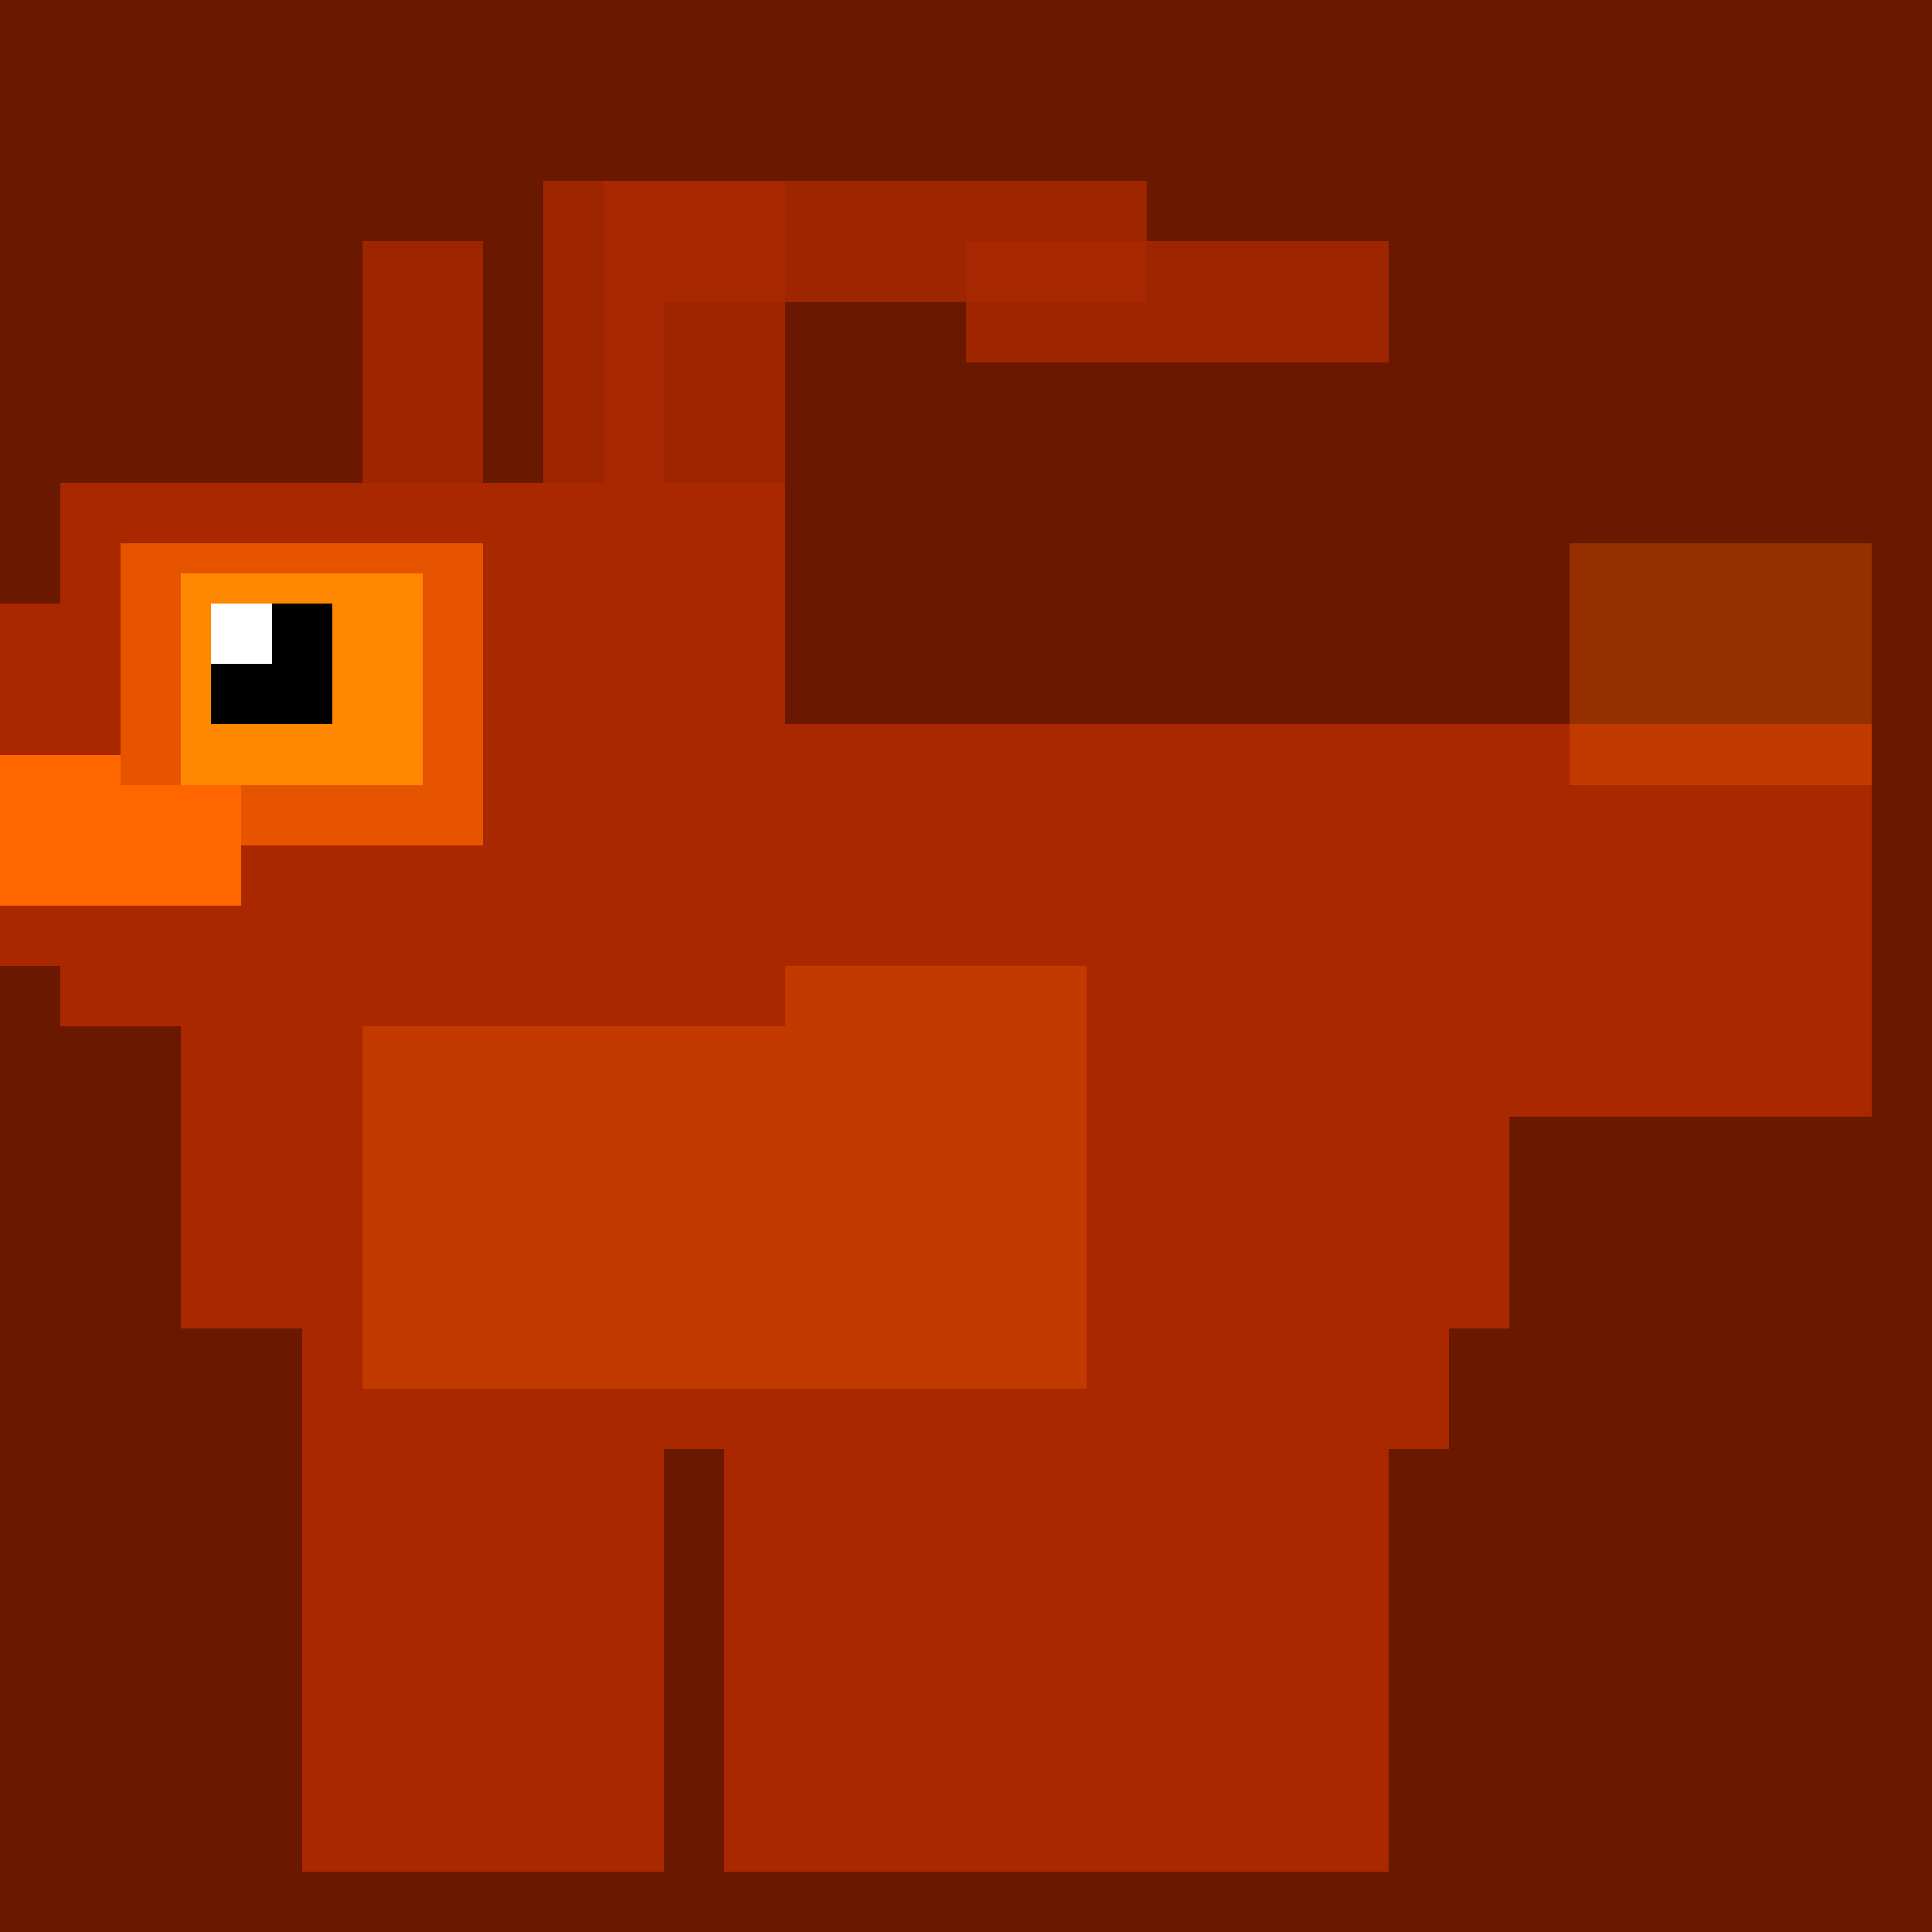
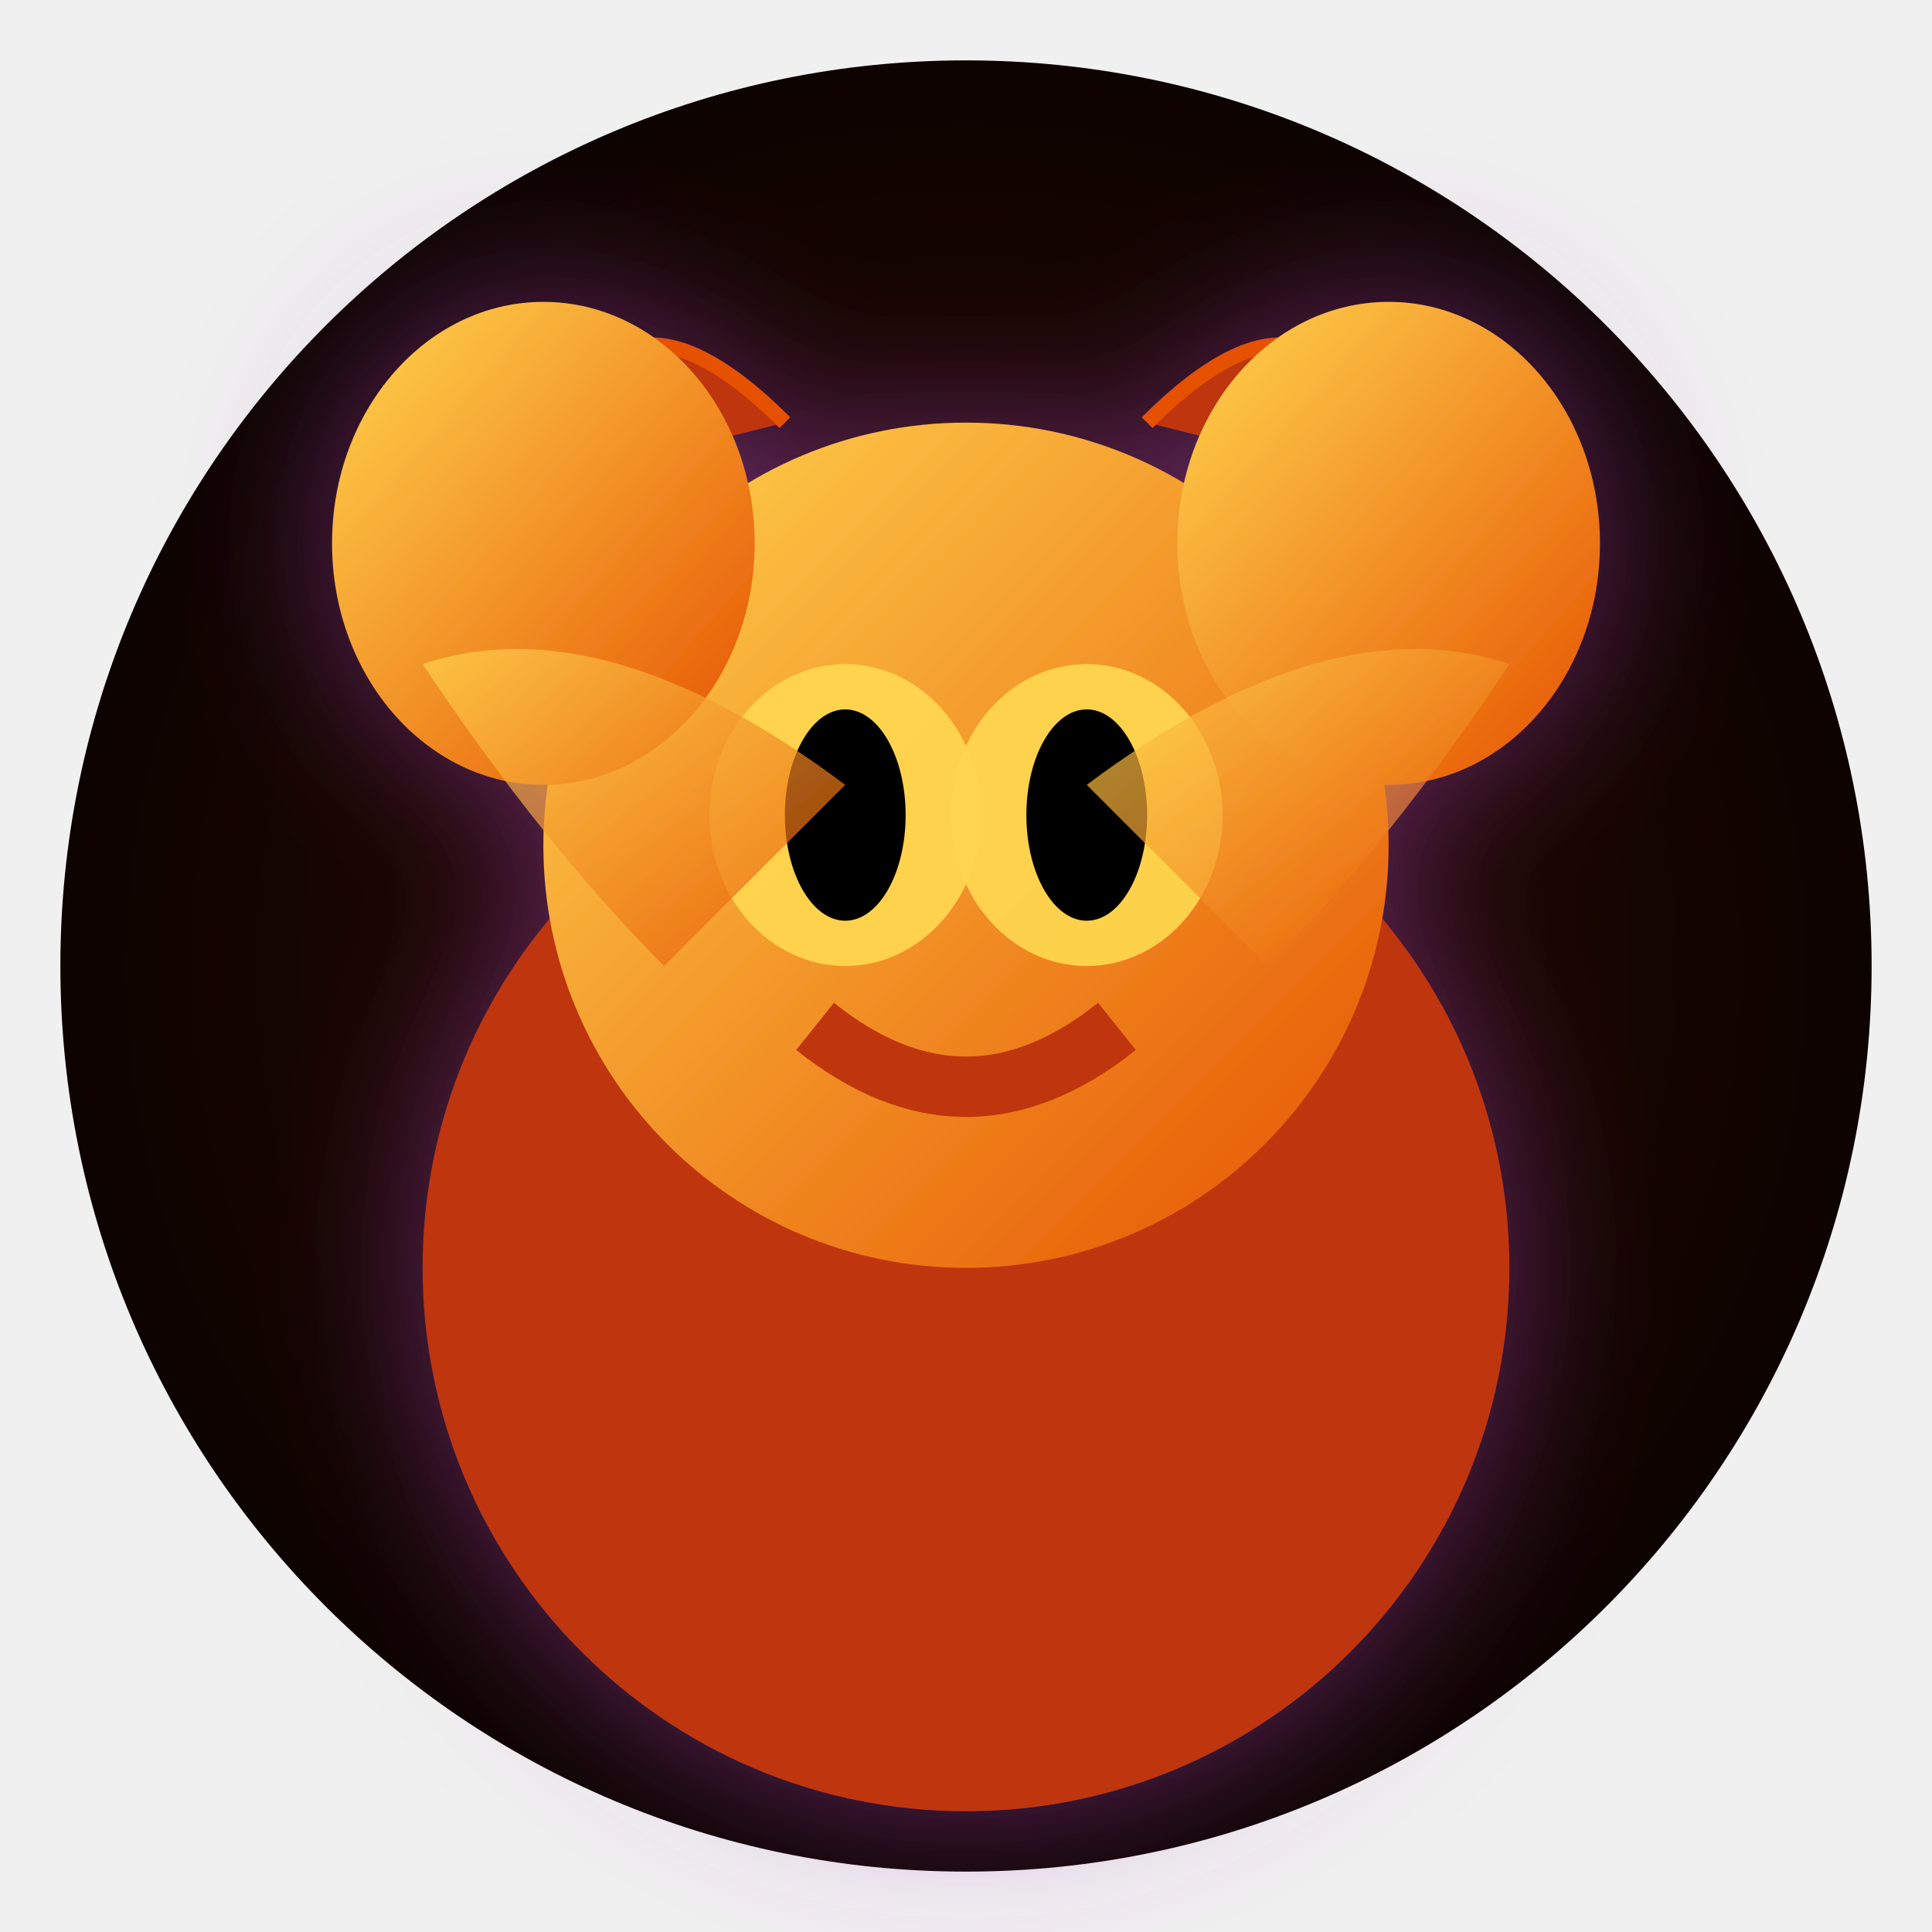
- <svg xmlns="http://www.w3.org/2000/svg" viewBox="0 0 64 64" shape-rendering="crispEdges">
-   <rect x="0" y="0" width="64" height="64" fill="#6a1800" />
-   <rect x="44" y="32" width="18" height="5" fill="#aa2800" />
-   <rect x="48" y="24" width="14" height="10" fill="#aa2800" />
-   <rect x="52" y="18" width="10" height="8" fill="#ff6600" opacity="0.3" />
-   <rect x="20" y="6" width="6" height="22" fill="#aa2800" opacity="0.8" />
-   <rect x="22" y="6" width="16" height="4" fill="#aa2800" opacity="0.8" />
-   <rect x="32" y="8" width="14" height="4" fill="#aa2800" opacity="0.8" />
-   <rect x="10" y="24" width="38" height="24" fill="#aa2800" />
-   <rect x="6" y="28" width="44" height="16" fill="#aa2800" />
-   <rect x="12" y="32" width="24" height="14" fill="#ff6600" opacity="0.3" />
-   <rect x="2" y="16" width="24" height="18" fill="#aa2800" />
-   <rect x="0" y="20" width="6" height="12" fill="#aa2800" />
-   <rect x="12" y="8" width="4" height="10" fill="#aa2800" opacity="0.8" />
-   <rect x="18" y="6" width="4" height="12" fill="#aa2800" opacity="0.8" />
-   <rect x="4" y="18" width="12" height="10" fill="#ff6600" opacity="0.7" />
-   <rect x="6" y="19" width="8" height="7" fill="#ff8800" />
-   <rect x="7" y="20" width="4" height="4" fill="#000" />
-   <rect x="7" y="20" width="2" height="2" fill="#fff" />
-   <rect x="0" y="26" width="8" height="4" fill="#ff6600" />
-   <rect x="0" y="25" width="4" height="3" fill="#ff6600" />
-   <rect x="10" y="46" width="12" height="16" fill="#aa2800" />
-   <rect x="24" y="46" width="12" height="16" fill="#aa2800" />
-   <rect x="36" y="48" width="10" height="14" fill="#aa2800" />
+ <svg xmlns="http://www.w3.org/2000/svg" viewBox="0 0 64 64" width="64" height="64">
+   <defs>
+     <filter id="shadow" x="-20%" y="-20%" width="140%" height="140%">
+       <feDropShadow dx="0" dy="1.5" stdDeviation="1.5" flood-opacity="0.35" />
+     </filter>
+   </defs>
+   <defs>
+     <filter id="glow" x="-40%" y="-40%" width="180%" height="180%">
+       <feGaussianBlur stdDeviation="2.5" result="blur" />
+       <feFlood flood-color="#ab47bc" flood-opacity="0.5" result="color" />
+       <feComposite in="color" in2="blur" operator="in" result="glow" />
+       <feMerge>
+         <feMergeNode in="glow" />
+         <feMergeNode in="SourceGraphic" />
+       </feMerge>
+     </filter>
+     <radialGradient id="bg" cx="50%" cy="50%">
+       <stop offset="0%" stop-color="#2d0a00" />
+       <stop offset="100%" stop-color="#0d0300" />
+     </radialGradient>
+     <linearGradient id="scales" x1="0" y1="0" x2="1" y2="1">
+       <stop offset="0%" stop-color="#ffd54f" />
+       <stop offset="100%" stop-color="#e65100" />
+     </linearGradient>
+   </defs>
+   <circle cx="32" cy="32" r="30" fill="url(#bg)" />
+   <g filter="url(#glow)">
+     <ellipse cx="32" cy="42" rx="18" ry="18" fill="#bf360c" />
+     <ellipse cx="32" cy="28" rx="14" ry="14" fill="url(#scales)" />
+     <path d="M18,16 Q20,8 26,14" fill="#bf360c" stroke="#e65100" stroke-width="0.5" />
+     <path d="M46,16 Q44,8 38,14" fill="#bf360c" stroke="#e65100" stroke-width="0.5" />
+     <ellipse cx="18" cy="18" rx="7" ry="8" fill="url(#scales)" />
+     <ellipse cx="46" cy="18" rx="7" ry="8" fill="url(#scales)" />
+     <ellipse cx="28" cy="27" rx="4.5" ry="5" fill="#ffd54f" opacity="0.95" />
+     <ellipse cx="36" cy="27" rx="4.5" ry="5" fill="#ffd54f" opacity="0.95" />
+     <ellipse cx="28" cy="27" rx="2" ry="3.5" fill="#000" />
+     <ellipse cx="36" cy="27" rx="2" ry="3.5" fill="#000" />
+     <path d="M27,34 Q32,38 37,34" stroke="#bf360c" stroke-width="2" fill="none" />
+     <path d="M36,26 Q44,20 50,22 Q46,28 42,32" fill="url(#scales)" opacity="0.7" />
+     <path d="M28,26 Q20,20 14,22 Q18,28 22,32" fill="url(#scales)" opacity="0.7" />
+   </g>
</svg>
